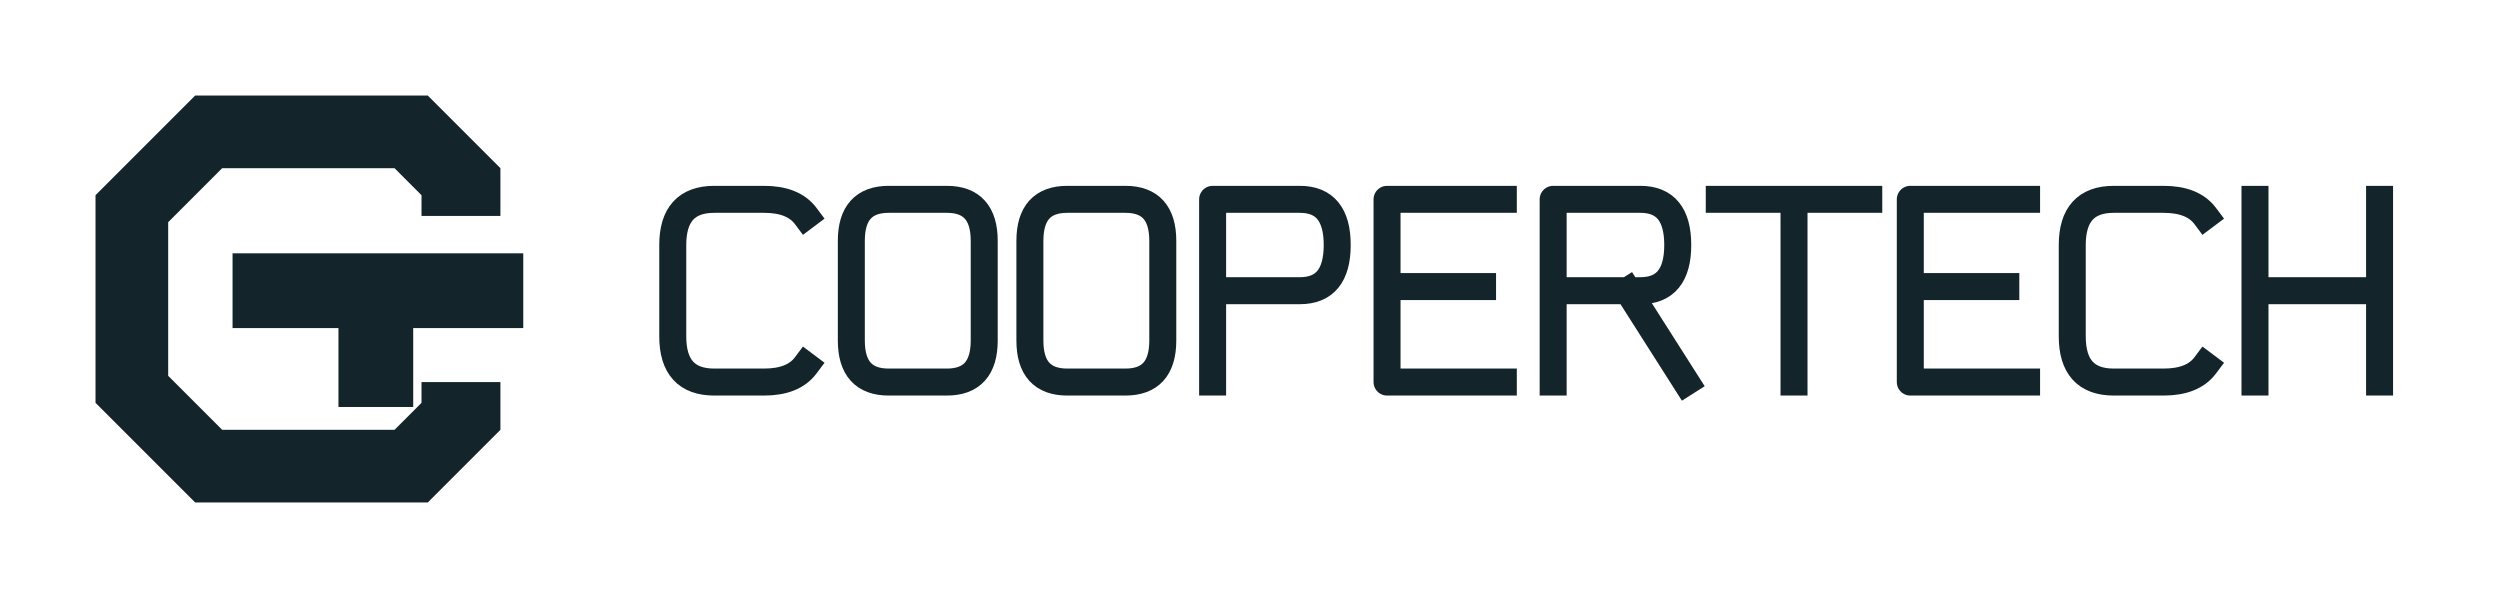
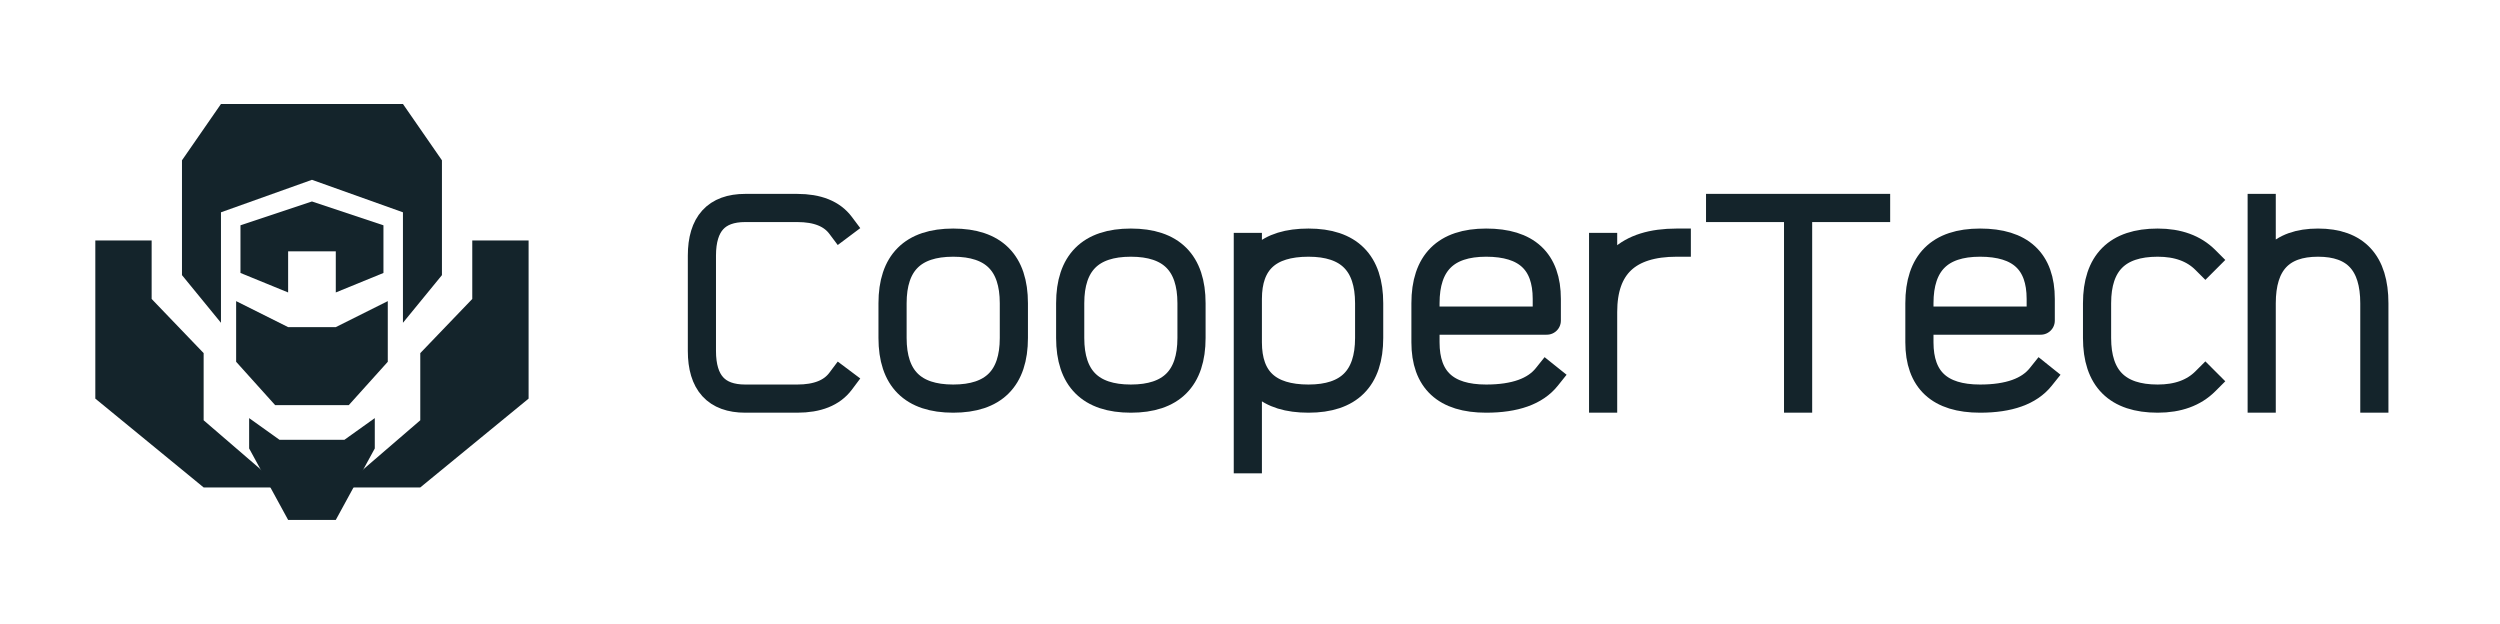
- <svg xmlns="http://www.w3.org/2000/svg" width="602" height="144" viewBox="0 0 602 144" role="img" aria-label="CooperTech signature">
+ <svg xmlns="http://www.w3.org/2000/svg" width="577" height="144" viewBox="0 0 577 144" role="img" aria-label="CooperTech signature">
  <g color="#14242B">
    <g transform="translate(8 8) scale(.5)">
      <g fill="currentColor">
-         <path d="M78 30H190L225 65V88H187V78L174 65H91L65 91V165L91 191H174L187 178V168H225V191L190 226H78L30 178V78Z" />
-         <path d="M96 106H236V142H183V180H147V142H96Z" />
+         <path d="M86 32H170L188 58V111L170 133V82L128 67L86 82V133L68 111V58Z" />
+         <path d="M95 88L128 77L161 88V110L139 119V100H117V119L95 110Z" />
+         <path d="M93 123L117 135H139L163 123V151L145 171H111L93 151Z" />
+         <path d="M28 95H54V122L78 147V178L114 209H78L28 168Z" />
+         <path d="M228 95H202V122L178 147V178L142 209H178L228 168Z" />
+         <path d="M99 177L113 187H143L157 177V191L139 224H117L99 191Z" />
      </g>
    </g>
    <g transform="translate(159 48)">
      <g fill="none" stroke="currentColor" stroke-width="6.5" stroke-linecap="square" stroke-linejoin="round">
        <path transform="translate(0 0)" d="M35 4Q32 0 25 0H13Q3 0 3 11V33Q3 44 13 44H25Q32 44 35 40" />
-         <path transform="translate(43 0)" d="M12 0H26Q35 0 35 10V34Q35 44 26 44H12Q3 44 3 34V10Q3 0 12 0Z" />
-         <path transform="translate(86 0)" d="M12 0H26Q35 0 35 10V34Q35 44 26 44H12Q3 44 3 34V10Q3 0 12 0Z" />
-         <path transform="translate(129 0)" d="M4 44V0H25Q34 0 34 11Q34 22 25 22H4" />
-         <path transform="translate(171 0)" d="M32 0H4V44H32M4 21H27" />
-         <path transform="translate(211 0)" d="M4 44V0H25Q34 0 34 11Q34 22 25 22H4M22 22L36 44" />
-         <path transform="translate(254 0)" d="M1 0H37M19 0V44" />
-         <path transform="translate(297 0)" d="M32 0H4V44H32M4 21H27" />
-         <path transform="translate(337 0)" d="M35 4Q32 0 25 0H13Q3 0 3 11V33Q3 44 13 44H25Q32 44 35 40" />
-         <path transform="translate(380 0)" d="M4 0V44M34 0V44M4 22H34" />
+         <path transform="translate(43 0)" d="M4 22Q4 8 18 8Q32 8 32 22V30Q32 44 18 44Q4 44 4 30Z" />
+         <path transform="translate(84 0)" d="M4 22Q4 8 18 8Q32 8 32 22V30Q32 44 18 44Q4 44 4 30Z" />
+         <path transform="translate(125 0)" d="M4 58V9M4 21Q4 8 18 8Q32 8 32 22V30Q32 44 18 44Q4 44 4 31" />
+         <path transform="translate(166 0)" d="M4 26H32V21Q32 8 18 8Q4 8 4 22V31Q4 44 18 44Q28 44 32 39" />
+         <path transform="translate(207 0)" d="M4 44V9M4 24Q4 8 21 8" />
+         <path transform="translate(237 0)" d="M1 0H37M19 0V44" />
+         <path transform="translate(280 0)" d="M4 26H32V21Q32 8 18 8Q4 8 4 22V31Q4 44 18 44Q28 44 32 39" />
+         <path transform="translate(321 0)" d="M29 12Q25 8 18 8Q4 8 4 22V30Q4 44 18 44Q25 44 29 40" />
+         <path transform="translate(359 0)" d="M4 44V0M4 22Q4 8 17 8Q30 8 30 22V44" />
      </g>
    </g>
  </g>
</svg>
